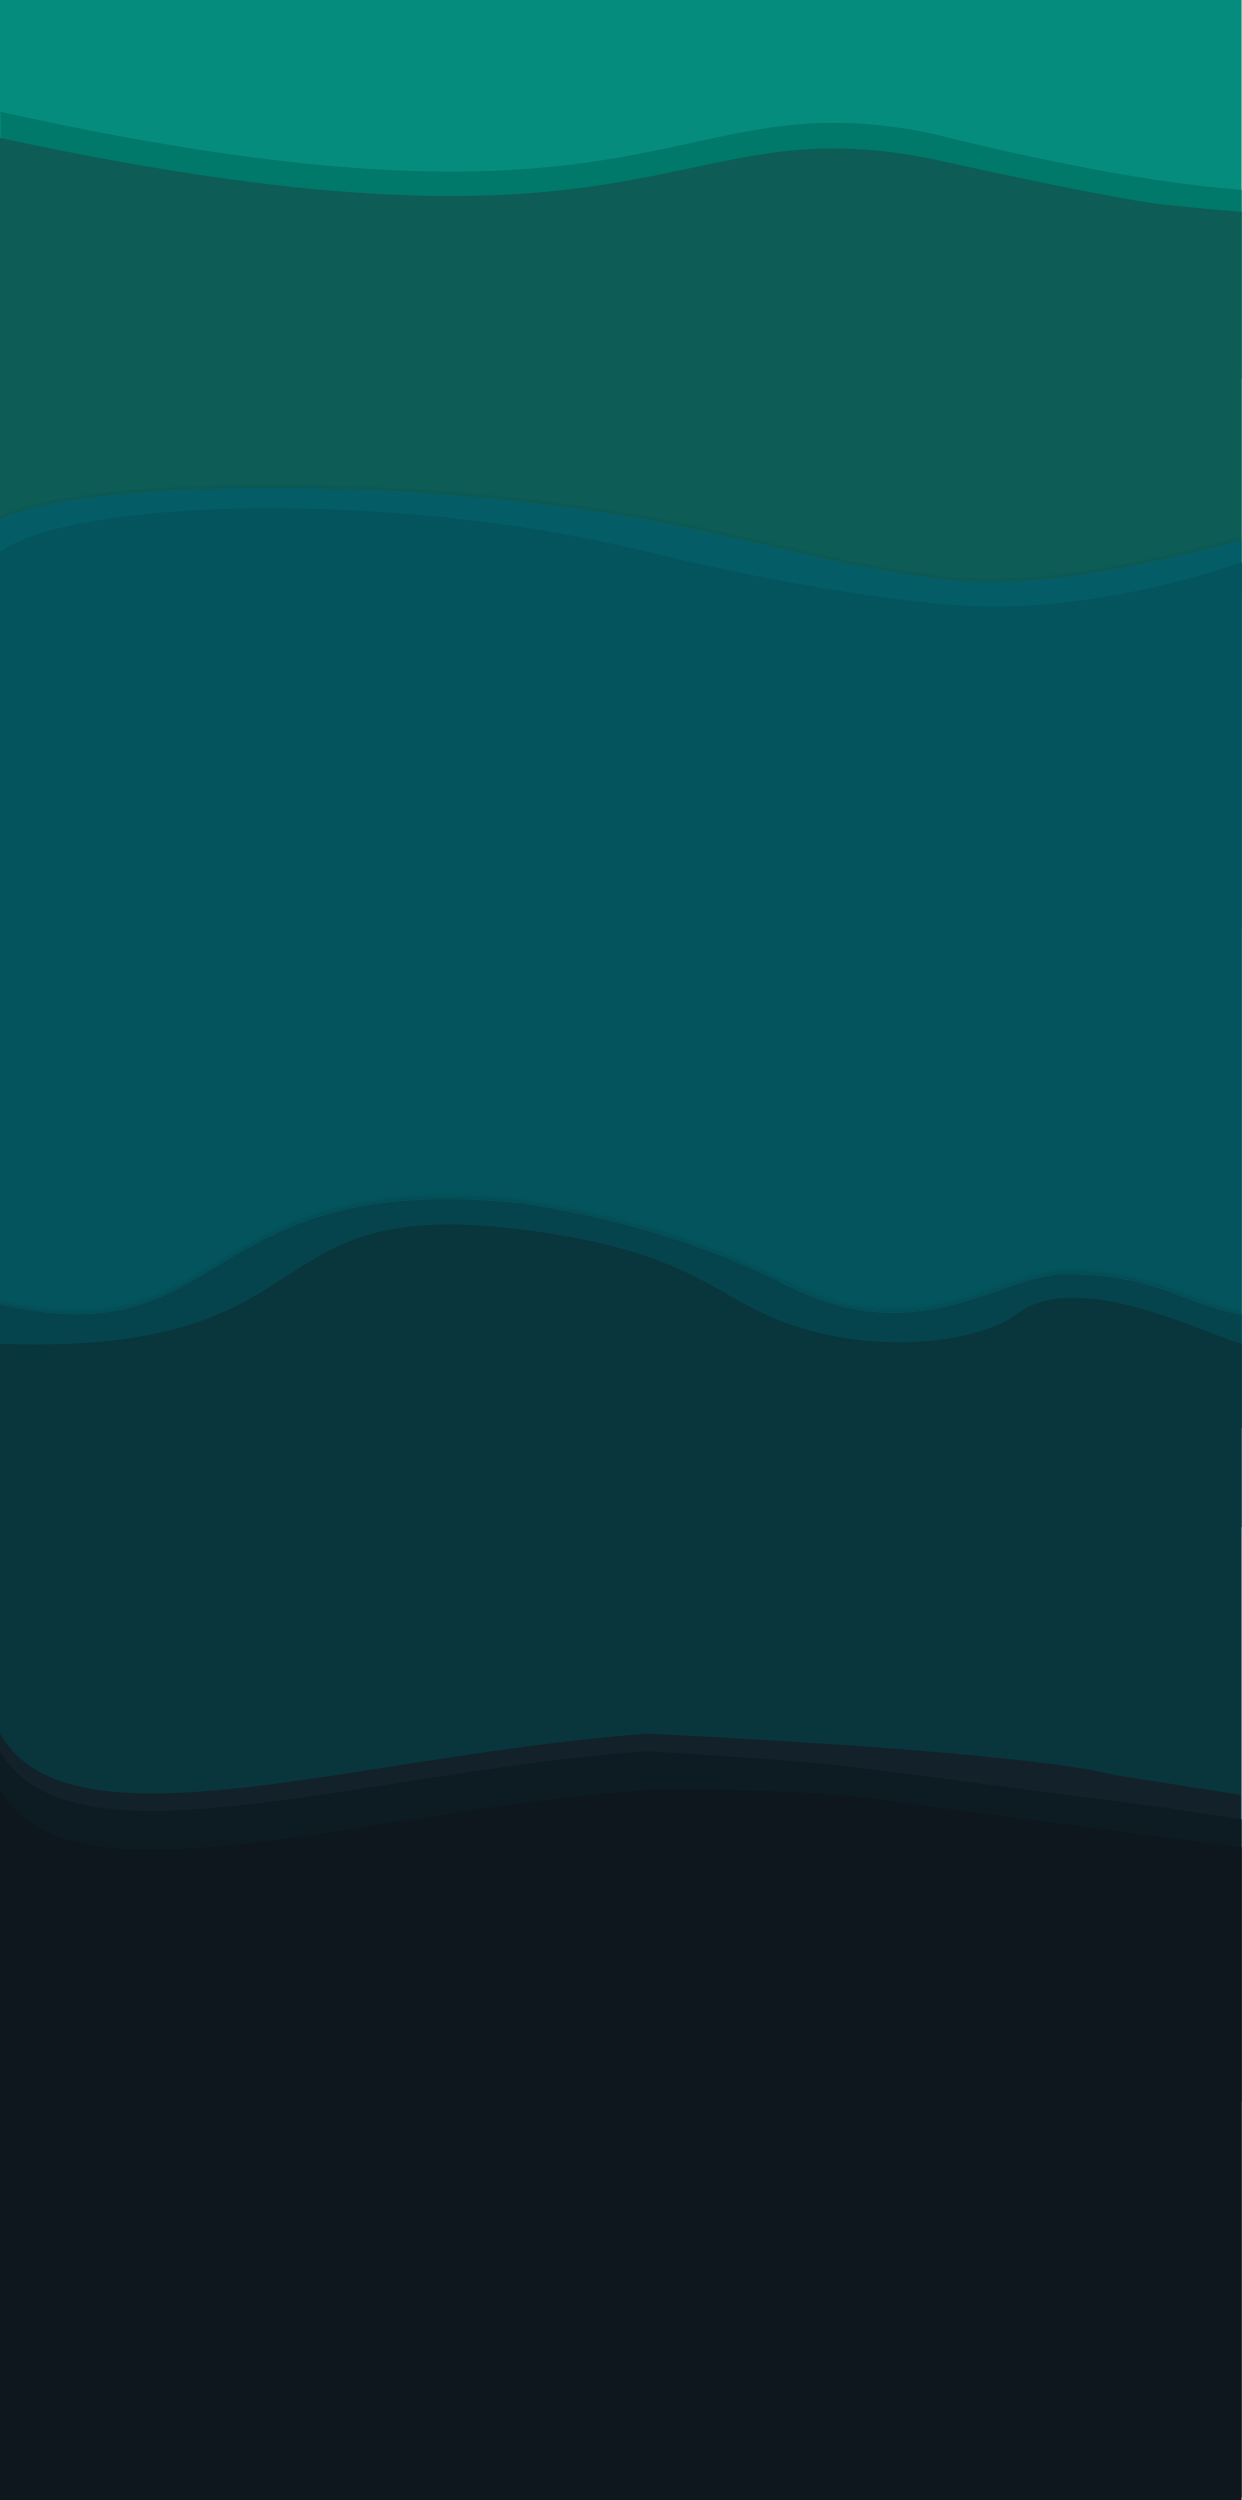
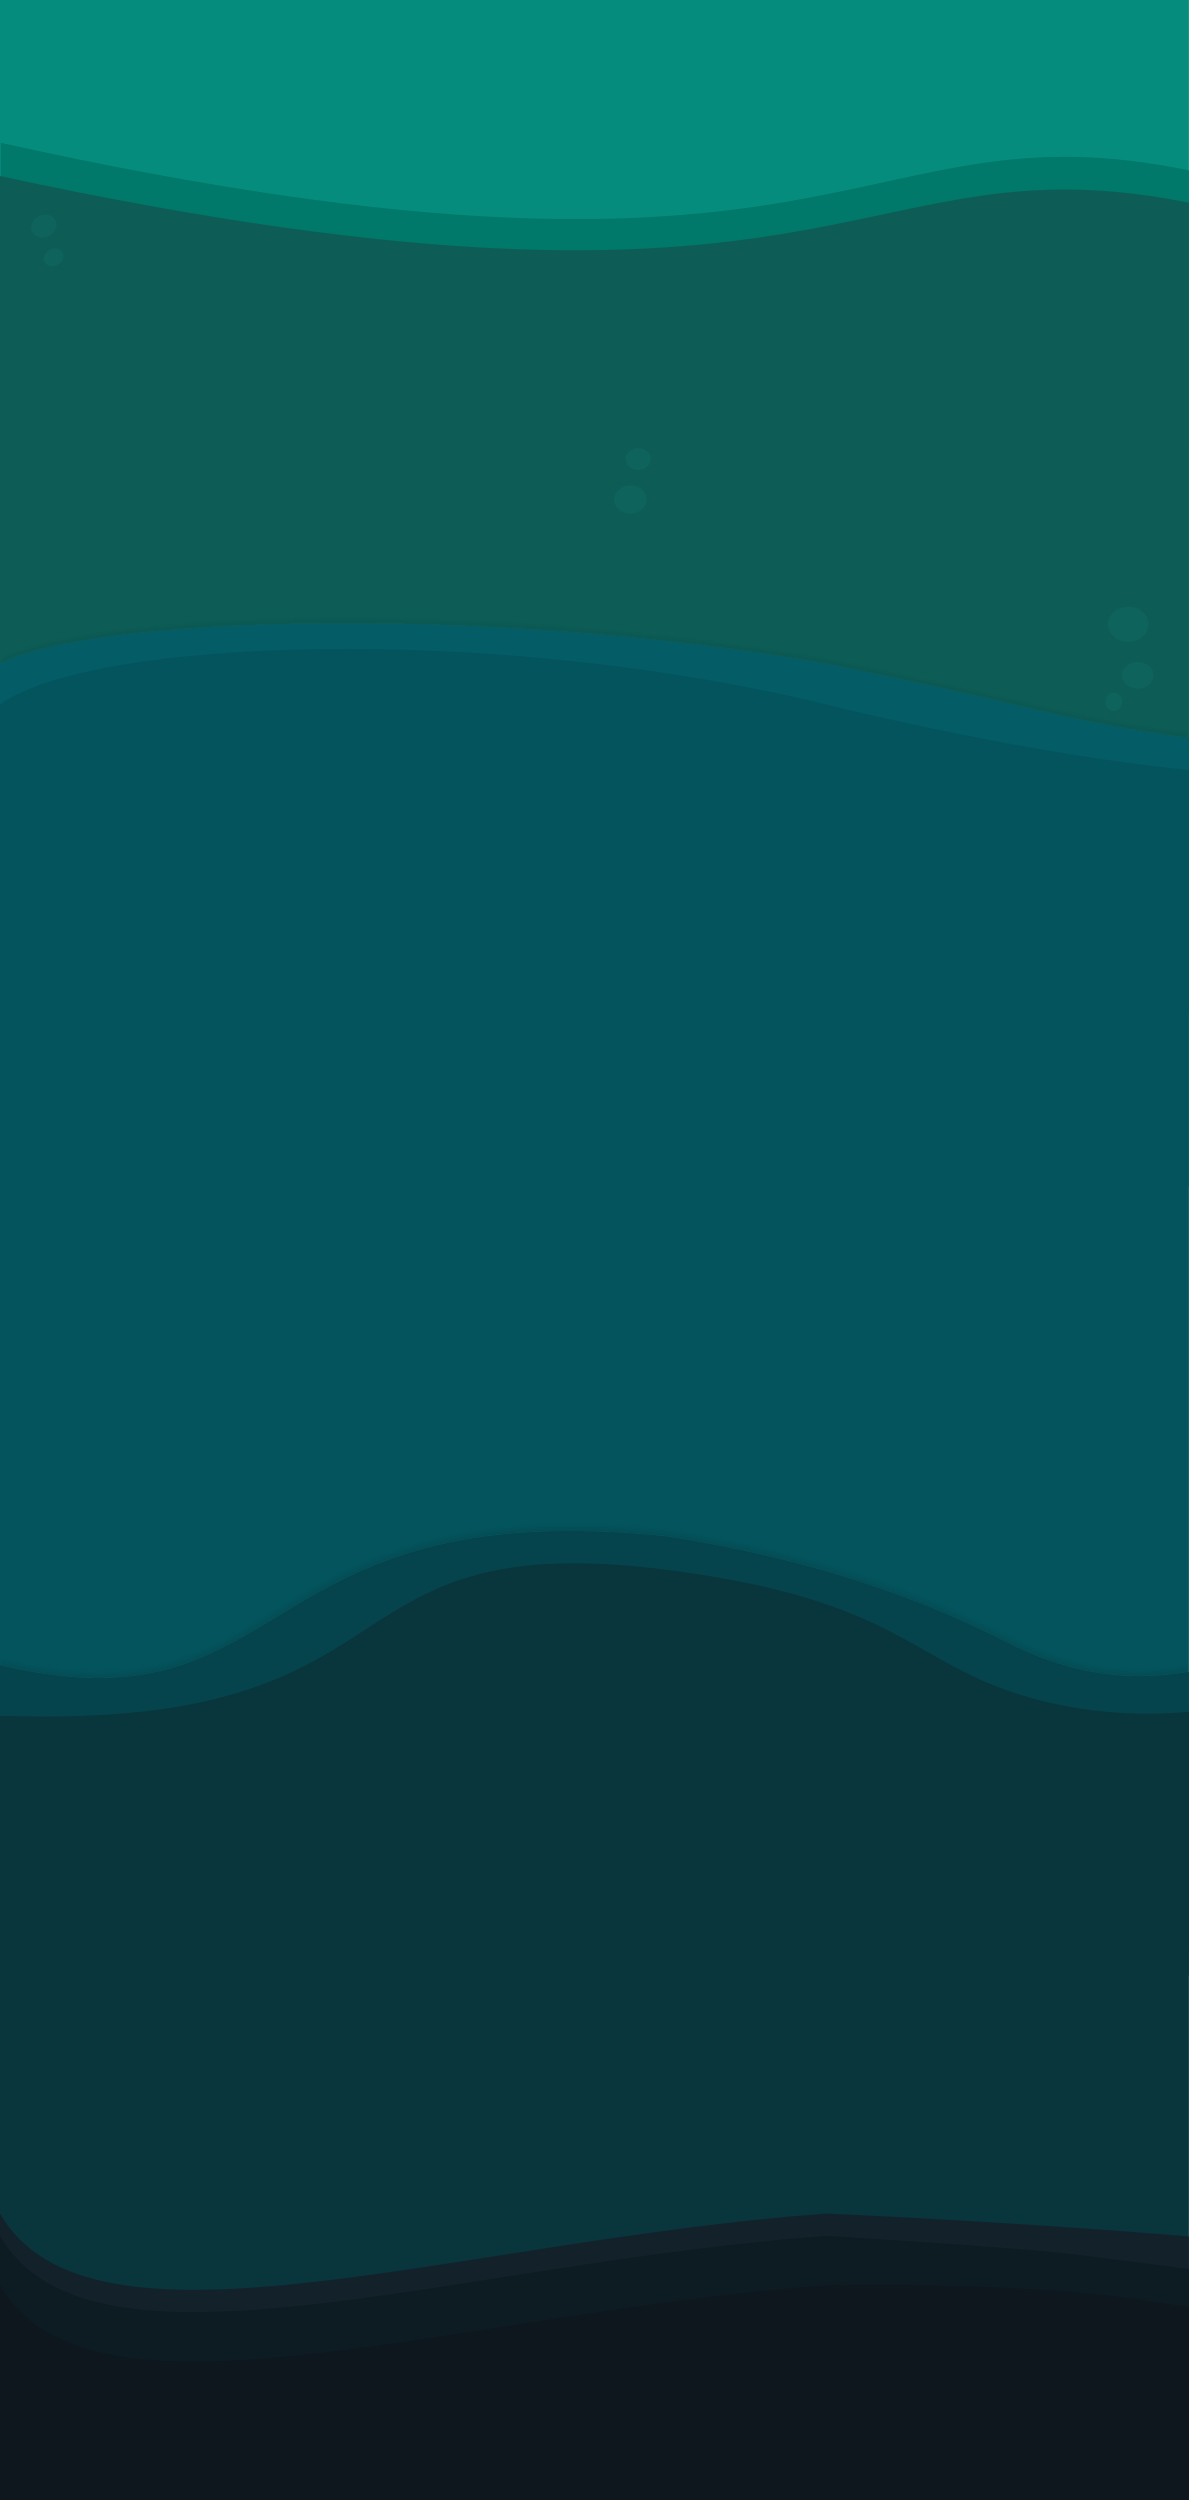
- <svg xmlns="http://www.w3.org/2000/svg" width="1920" height="3866" viewBox="0 0 1920 3866" fill="none">
-   <g clip-path="url(#clip0_54_693)">
-     <rect width="1920" height="3866" fill="white" />
+ <svg xmlns="http://www.w3.org/2000/svg" width="1440" height="3028" viewBox="0 0 1440 3028" fill="none">
+   <g clip-path="url(#clip0_111_1152)">
+     <rect width="1440" height="3028" fill="white" />
    <rect width="1921" height="1437" fill="#058C7C" />
    <path d="M1 173C1035.5 402.5 1031 121.5 1441 206.573C1549.67 234.549 1803.2 291.3 1948 294.5V588L1441 542C853.832 469.667 158.368 483.85 1 542V173Z" fill="#00786A" />
    <path d="M-1 213C1034.94 436.902 1030.43 162.756 1441 245.755C1534.5 266.67 1738.1 310.2 1804.5 317C1870.9 323.8 1909.83 326.833 1921 327.5V921L1441 933C853.016 862.431 156.586 816.268 -1 873V213Z" fill="#0D5D56" />
-     <g filter="url(#filter0_d_54_693)">
+     <g filter="url(#filter0_d_111_1152)">
      <path d="M1001 1196.25C349.35 1092.67 578.701 1413.33 0 1116.22V804.094C109.392 745.921 592.837 731.733 1001 804.094C1284 861.5 1273.1 870.9 1443.5 894.5C1613.9 918.1 1811.5 863 1920 836L1919.5 1259.5L1001 1196.25Z" fill="#035C66" />
    </g>
    <path d="M1001 2560.8C349.35 2418.82 578.701 2858.36 0 2451.1V853.296C109.392 773.555 592.837 754.106 1001 853.296C1101 878.364 1342.2 930.3 1507 937.5C1671.8 944.7 1847.67 895 1920.5 869.5V2208.5L1001 2560.8Z" fill="#03545D" />
-     <g filter="url(#filter1_d_54_693)">
+     <g filter="url(#filter1_d_111_1152)">
      <path d="M-9.5 2014.5C360 2107.5 294.5 1806.5 808.5 1861C911.5 1877.6 1060.5 1908 1221.5 1990C1419.04 2090.61 1552.95 1970.5 1645.5 1970.5C1790.5 1970.5 1827 2016.19 1921 2033.5V2361.74H1001C682.925 2502.49 109.392 2275.55 0 2361.74L-9.5 2014.5Z" fill="#05444C" />
    </g>
    <path d="M0 2078.13C547.276 2097.54 362.5 1823.72 868.5 1910.5C1098 1949.86 1114.5 2020.5 1254 2058C1380.64 2092.04 1517.56 2073.55 1574 2031C1671.5 1957.5 1885.83 2074.13 1922.5 2078.13V3250L1001 3271.72C682.925 3421.46 109.392 3180.03 0 3271.72V2078.13Z" fill="#09353D" />
    <path d="M0 3866L176.683 3866C383.328 3866 519.192 3866 1001 3866H1918.5V2775.5L1724 2745C1609.2 2714.6 1194.17 2689.67 1001 2681C549.615 2714.01 109.392 2871.34 0 2681V3866Z" fill="#13222A" />
    <path d="M0 3862C309.889 3862 447.877 3862 1001 3862H1923.5V2814L1806 2796C1656.5 2776.33 1344.7 2735.5 1293.5 2729.5C1242.3 2723.5 1077.17 2712.67 1001 2708C549.615 2741 109.392 2898.26 0 2708V3862Z" fill="#0D1B23" />
    <path d="M0 3866C350.818 3866 643.166 3866 1001 3866H1926V2857.5L1398.5 2788.5C1290.1 2768.1 1088.33 2766.33 1001 2768C549.615 2801.02 109.392 2958.35 0 2768V3866Z" fill="#0D171D" />
+     <ellipse rx="24.5" ry="21" transform="matrix(-1 0 0 1 1366.5 756)" fill="#0E645C" />
+     <ellipse rx="10" ry="11" transform="matrix(-1 0 0 1 1349 850)" fill="#0E645C" />
+     <ellipse rx="19" ry="16" transform="matrix(-1 0 0 1 1378 818)" fill="#0E645C" />
+     <ellipse cx="763.5" cy="605" rx="19.5" ry="17" transform="rotate(-180 763.5 605)" fill="#0E645C" />
+     <ellipse cx="773" cy="556" rx="15" ry="13" transform="rotate(-180 773 556)" fill="#0E645C" />
+     <ellipse rx="15.615" ry="13.243" transform="matrix(0.889956 -0.456046 0.469569 0.882896 53.1154 273.813)" fill="#0E645C" />
+     <ellipse rx="12.11" ry="10.09" transform="matrix(0.889956 -0.456046 0.469569 0.882896 64.9516 311.676)" fill="#0E645C" />
  </g>
  <defs>
-     <filter id="filter0_d_54_693" x="-6" y="745" width="1932" height="516.5" filterUnits="userSpaceOnUse" color-interpolation-filters="sRGB">
+     <filter id="filter0_d_111_1152" x="-6" y="745" width="1932" height="516.5" filterUnits="userSpaceOnUse" color-interpolation-filters="sRGB">
      <feFlood flood-opacity="0" result="BackgroundImageFix" />
      <feColorMatrix in="SourceAlpha" type="matrix" values="0 0 0 0 0 0 0 0 0 0 0 0 0 0 0 0 0 0 127 0" result="hardAlpha" />
      <feOffset dy="-4" />
      <feGaussianBlur stdDeviation="3" />
      <feComposite in2="hardAlpha" operator="out" />
      <feColorMatrix type="matrix" values="0 0 0 0 0.017 0 0 0 0 0.249 0 0 0 0 0.275 0 0 0 0.2 0" />
-       <feBlend mode="normal" in2="BackgroundImageFix" result="effect1_dropShadow_54_693" />
-       <feBlend mode="normal" in="SourceGraphic" in2="effect1_dropShadow_54_693" result="shape" />
+       <feBlend mode="normal" in2="BackgroundImageFix" result="effect1_dropShadow_111_1152" />
+       <feBlend mode="normal" in="SourceGraphic" in2="effect1_dropShadow_111_1152" result="shape" />
    </filter>
-     <filter id="filter1_d_54_693" x="-15.5" y="1844.35" width="1942.5" height="566.653" filterUnits="userSpaceOnUse" color-interpolation-filters="sRGB">
+     <filter id="filter1_d_111_1152" x="-15.5" y="1844.35" width="1942.5" height="566.653" filterUnits="userSpaceOnUse" color-interpolation-filters="sRGB">
      <feFlood flood-opacity="0" result="BackgroundImageFix" />
      <feColorMatrix in="SourceAlpha" type="matrix" values="0 0 0 0 0 0 0 0 0 0 0 0 0 0 0 0 0 0 127 0" result="hardAlpha" />
      <feOffset dy="-4" />
      <feGaussianBlur stdDeviation="3" />
      <feComposite in2="hardAlpha" operator="out" />
      <feColorMatrix type="matrix" values="0 0 0 0 0.03 0 0 0 0 0.174 0 0 0 0 0.2 0 0 0 0.2 0" />
-       <feBlend mode="normal" in2="BackgroundImageFix" result="effect1_dropShadow_54_693" />
-       <feBlend mode="normal" in="SourceGraphic" in2="effect1_dropShadow_54_693" result="shape" />
+       <feBlend mode="normal" in2="BackgroundImageFix" result="effect1_dropShadow_111_1152" />
+       <feBlend mode="normal" in="SourceGraphic" in2="effect1_dropShadow_111_1152" result="shape" />
    </filter>
-     <clipPath id="clip0_54_693">
-       <rect width="1920" height="3866" fill="white" />
+     <clipPath id="clip0_111_1152">
+       <rect width="1440" height="3028" fill="white" />
    </clipPath>
  </defs>
</svg>
